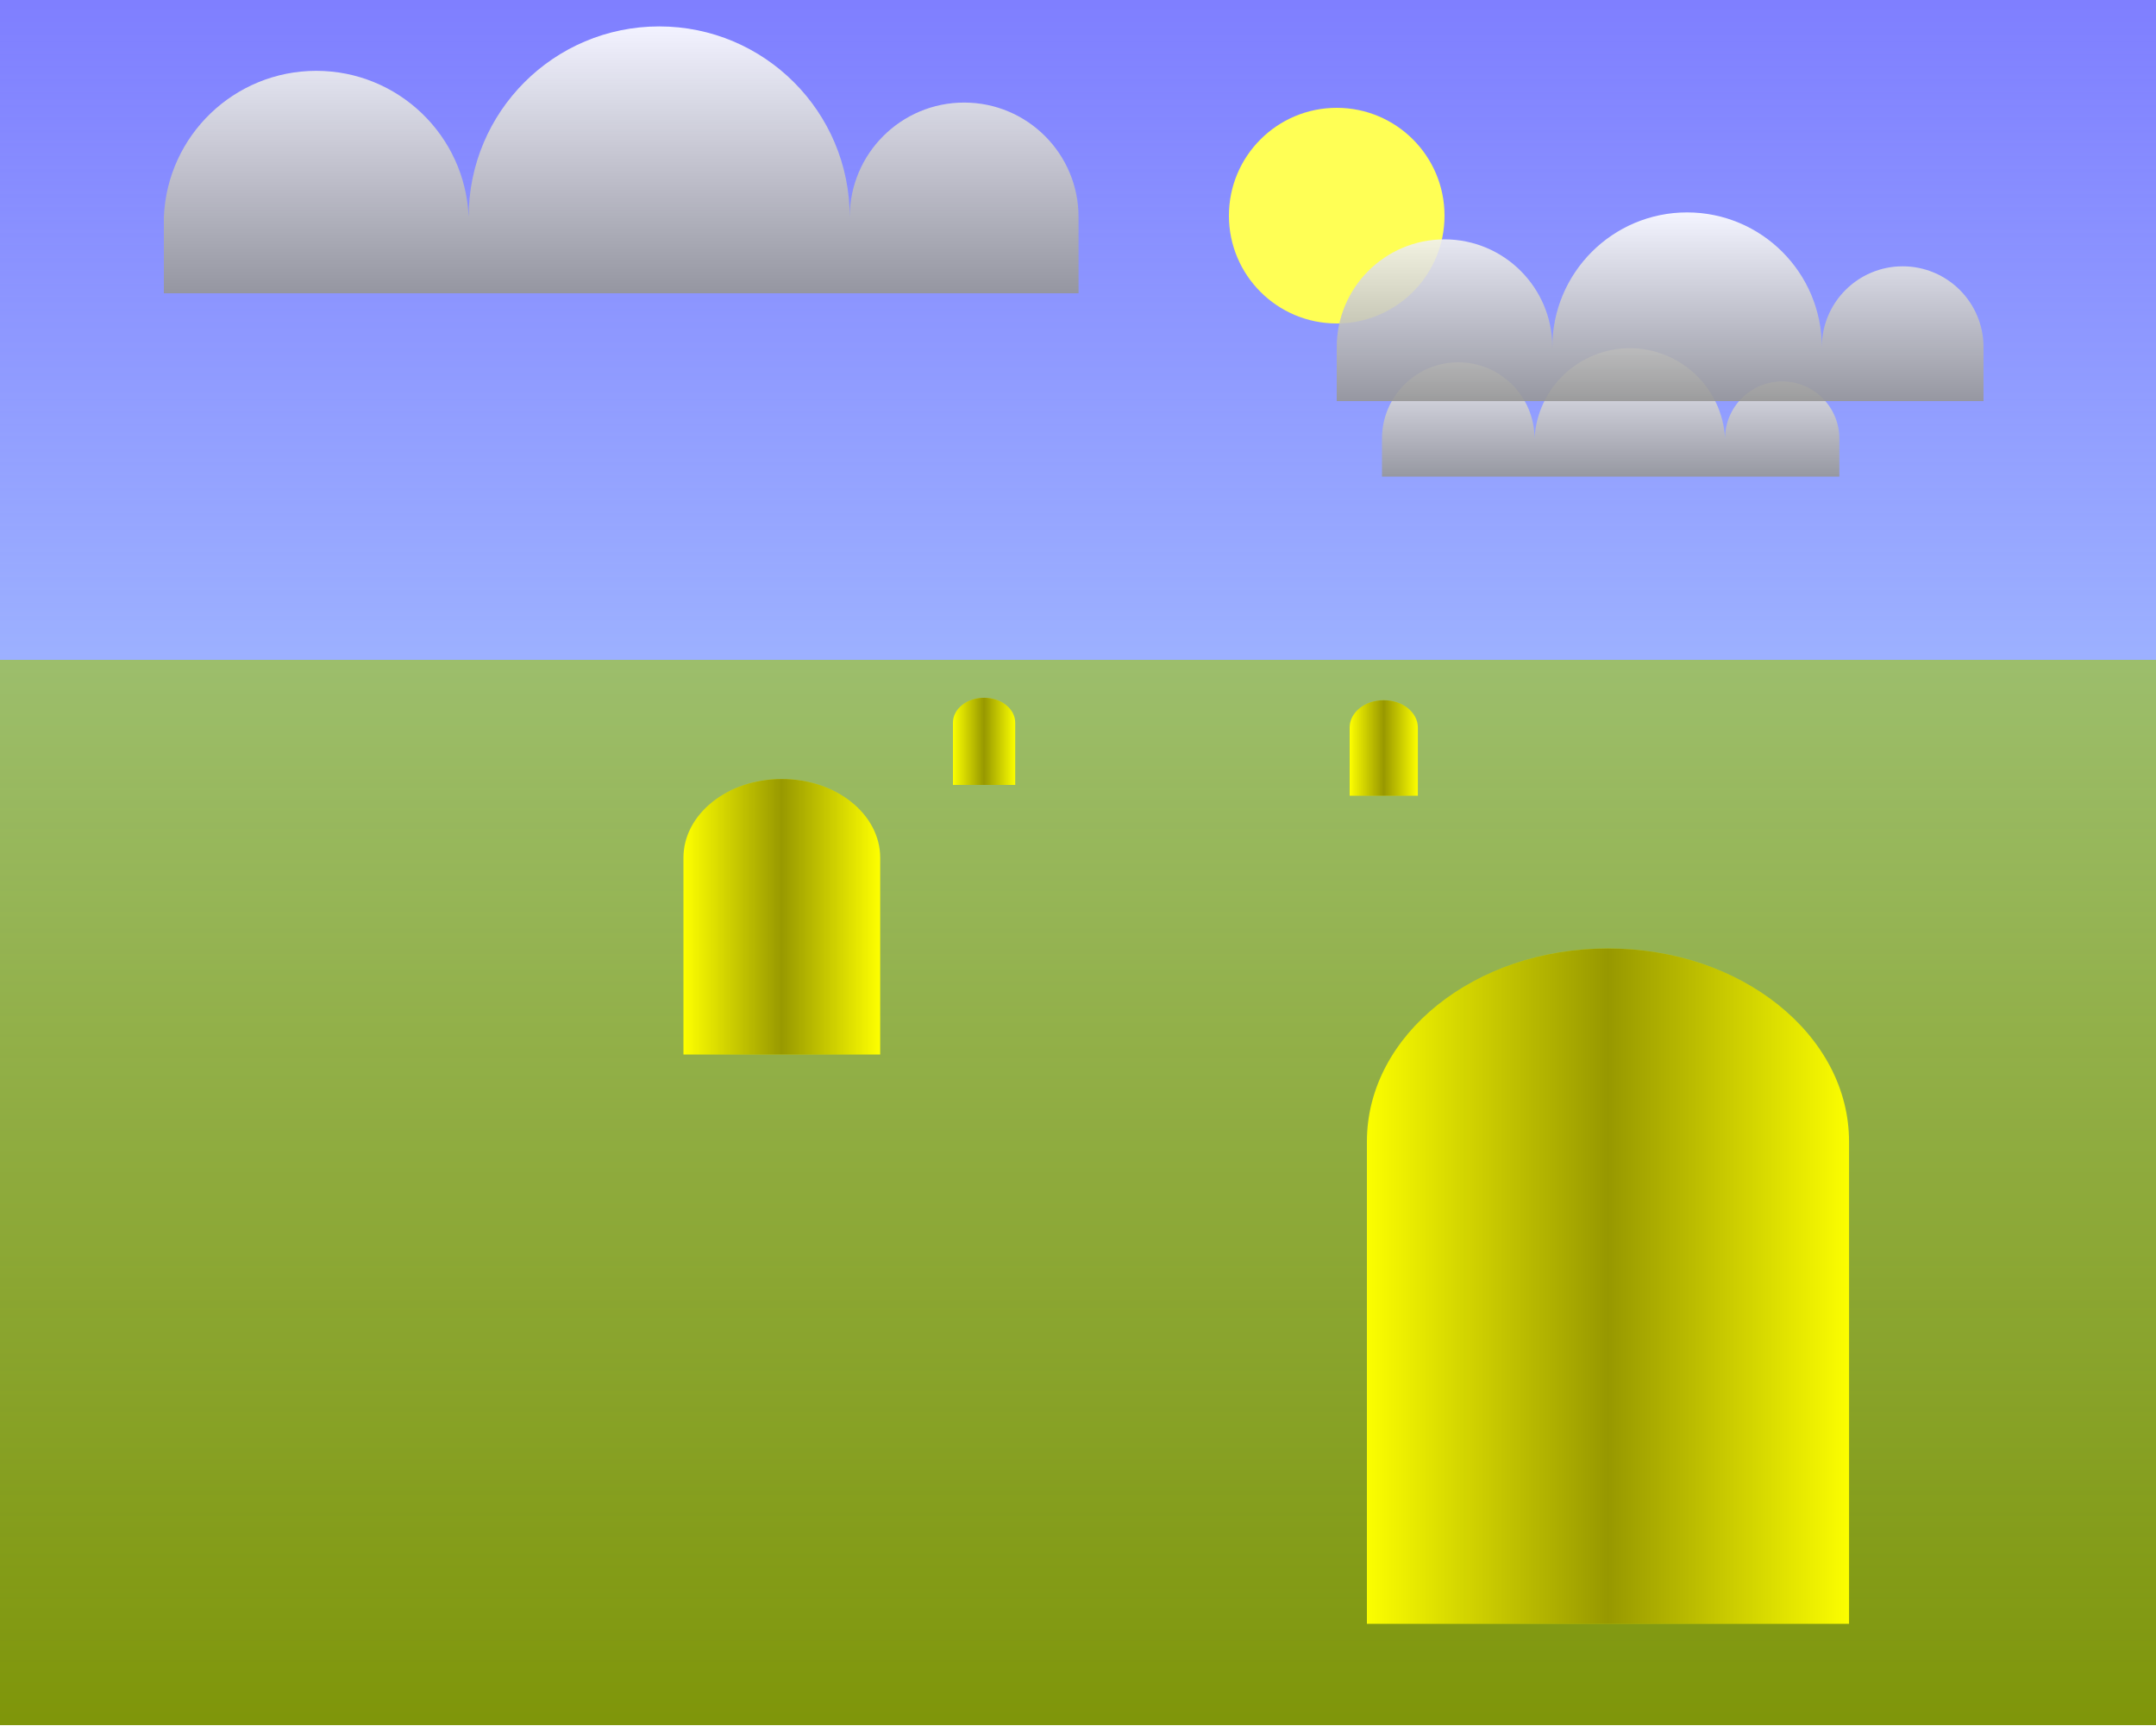
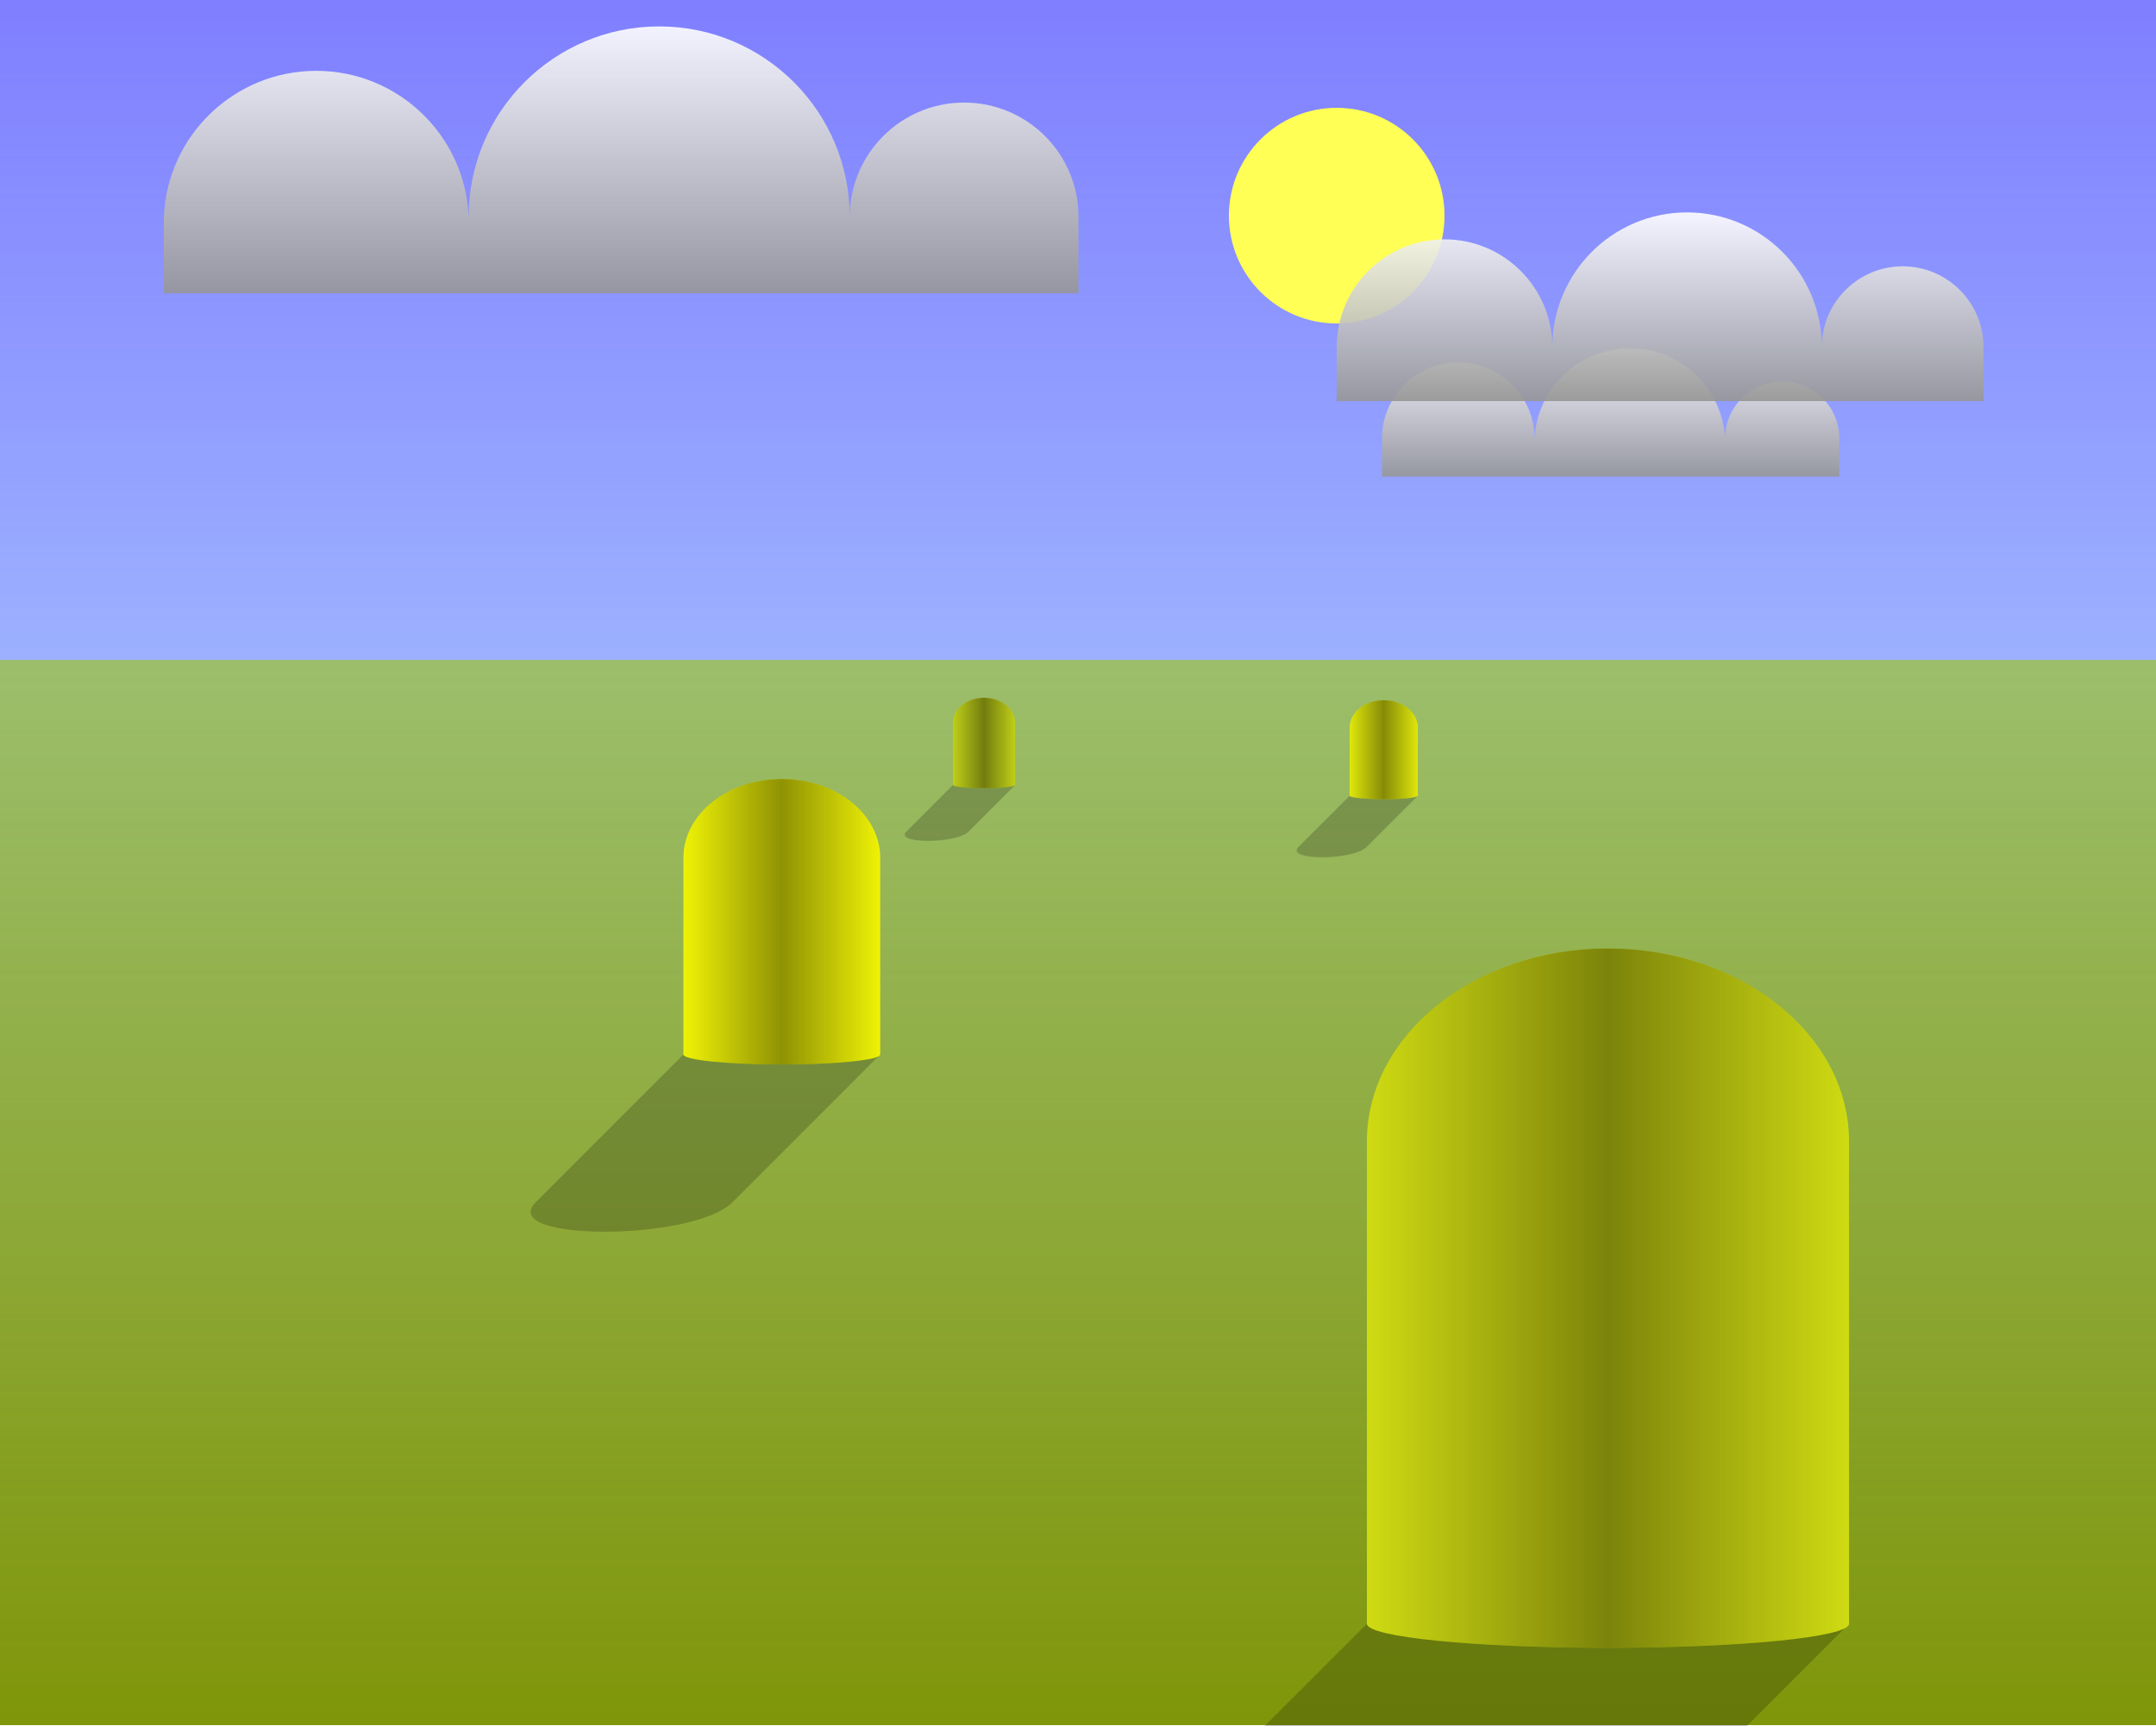
<svg xmlns="http://www.w3.org/2000/svg" version="1.0" width="1000pt" height="800pt" viewBox="0 0 1000 800" preserveAspectRatio="xMidYMid meet">
  <polygon points="0 306 1000 306 1000 0 0 0" fill="rgba(127,127,255,1)" />
  <polygon points="0 306 1000 306 1000 800 0 800" fill="rgba(127,150,10,1)" />
  <defs>
    <linearGradient id="lg1" x1="0%" y1="100%" x2="0%" y2="0%">
      <stop offset="0%" style="stop-color:rgb(200,250,255);stop-opacity:0" />
      <stop offset="62%" style="stop-color:rgb(200,250,255);stop-opacity:0.4" />
      <stop offset="100%" style="stop-color:rgb(200,250,255);stop-opacity:0" />
    </linearGradient>
    <linearGradient id="lg2" x1="0%" y1="0%" x2="100%" y2="0%">
      <stop offset="0%" style="stop-color:rgb(0,0,0);stop-opacity:0" />
      <stop offset="50%" style="stop-color:rgb(0,0,0);stop-opacity:0.4" />
      <stop offset="100%" style="stop-color:rgb(0,0,0);stop-opacity:0" />
    </linearGradient>
    <linearGradient id="lg3" x1="0%" y1="100%" x2="0%" y2="0%">
      <stop offset="0%" style="stop-color:rgb(150,150,150);stop-opacity:0.9" />
      <stop offset="100%" style="stop-color:rgb(255,255,255);stop-opacity:0.9" />
    </linearGradient>
  </defs>
  <rect x="0" y="0" height="800" width="1000" fill="url('#lg1')" />
  <circle cx="620" cy="100" r="50" fill="#ffff55" />
-   <path d="M 317 489 v -91.25 a 45.625 36.5 0 0 1 91.25 0 v 91.25 Z" fill="rgba(254,255,0,1)" />
-   <path d="M 317 489 v -91.25 a 45.625 36.5 0 0 1 91.25 0 v 91.25 Z" fill="url(#lg2)" />
-   <path d="M 442 364 v -28.875 a 14.375 11.5 0 0 1 28.875 0 v 28.875 Z" fill="rgba(251,254,0,1)" />
-   <path d="M 442 364 v -28.875 a 14.375 11.5 0 0 1 28.875 0 v 28.875 Z" fill="url(#lg2)" />
-   <path d="M 634 753 v -223.625 a 111.75 89.5 0 0 1 223.625 0 v 223.625 Z" fill="rgba(252,254,0,1)" />
-   <path d="M 634 753 v -223.625 a 111.75 89.5 0 0 1 223.625 0 v 223.625 Z" fill="url(#lg2)" />
-   <path d="M 626 369 v -31.625 a 15.75 12.625 0 0 1 31.625 0 v 31.625 Z" fill="rgba(253,254,0,1)" />
-   <path d="M 626 369 v -31.625 a 15.75 12.625 0 0 1 31.625 0 v 31.625 Z" fill="url(#lg2)" />
+   <path d="M 317 489 l -68.5 68.5 c -18.25 18.25 73 18.25 91.25 0 l 68.5 -68.5 Z" fill="rgba(0,0,0,0.2)" />
+   <path d="M 317 489 v -91.25 a 45.625 36.5 0 0 1 91.25 0 v 91.25 a 45.625 4.625 0 0 1 -91.25 0 Z" fill="rgba(239,243,6,1)" />
+   <path d="M 317 489 v -91.25 a 45.625 36.5 0 0 1 91.25 0 v 91.25 a 45.625 4.625 0 0 1 -91.25 0 Z" fill="url(#lg2)" />
+   <path d="M 442 364 l -21.625 21.625 c -5.75 5.75 23.125 5.75 28.875 0 l 21.625 -21.625 Z" fill="rgba(0,0,0,0.2)" />
+   <path d="M 442 364 v -28.875 a 14.375 11.5 0 0 1 28.875 0 v 28.875 a 14.375 1.5 0 0 1 -28.875 0 Z" fill="rgba(191,207,24,1)" />
+   <path d="M 442 364 v -28.875 a 14.375 11.5 0 0 1 28.875 0 v 28.875 a 14.375 1.5 0 0 1 -28.875 0 Z" fill="url(#lg2)" />
+   <path d="M 634 753 l -167.75 167.75 c -44.75 44.75 178.875 44.75 223.625 0 l 167.75 -167.75 Z" fill="rgba(0,0,0,0.2)" />
+   <path d="M 634 753 v -223.625 a 111.75 89.5 0 0 1 223.625 0 v 223.625 a 111.75 11.125 0 0 1 -223.625 0 Z" fill="rgba(207,219,18,1)" />
+   <path d="M 634 753 v -223.625 a 111.75 89.5 0 0 1 223.625 0 v 223.625 a 111.75 11.125 0 0 1 -223.625 0 Z" fill="url(#lg2)" />
+   <path d="M 626 369 l -23.75 23.75 c -6.375 6.375 25.25 6.375 31.625 0 l 23.75 -23.75 Z" fill="rgba(0,0,0,0.2)" />
+   <path d="M 626 369 v -31.625 a 15.75 12.625 0 0 1 31.625 0 v 31.625 a 15.75 1.625 0 0 1 -31.625 0 Z" fill="rgba(223,231,12,1)" />
+   <path d="M 626 369 v -31.625 a 15.75 12.625 0 0 1 31.625 0 v 31.625 a 15.75 1.625 0 0 1 -31.625 0 Z" fill="url(#lg2)" />
  <path d="M 76 136 v -35.375 a 70.75 70.75 0 0 1 141.375 0 a 88.375 88.375 0 0 1 176.75 0 a 53 53 0 0 1 106.125 0 v 35.375 Z" fill="url(#lg3)" />
  <path d="M 641 221 v -17.625 a 35.375 35.375 0 0 1 70.75 0 a 44.25 44.25 0 0 1 88.375 0 a 26.5 26.5 0 0 1 53 0 v 17.625 Z" fill="url(#lg3)" />
  <path d="M 620 186 v -25 a 50 50 0 0 1 100 0 a 62.5 62.5 0 0 1 125 0 a 37.5 37.5 0 0 1 75 0 v 25 Z" fill="url(#lg3)" />
</svg>
